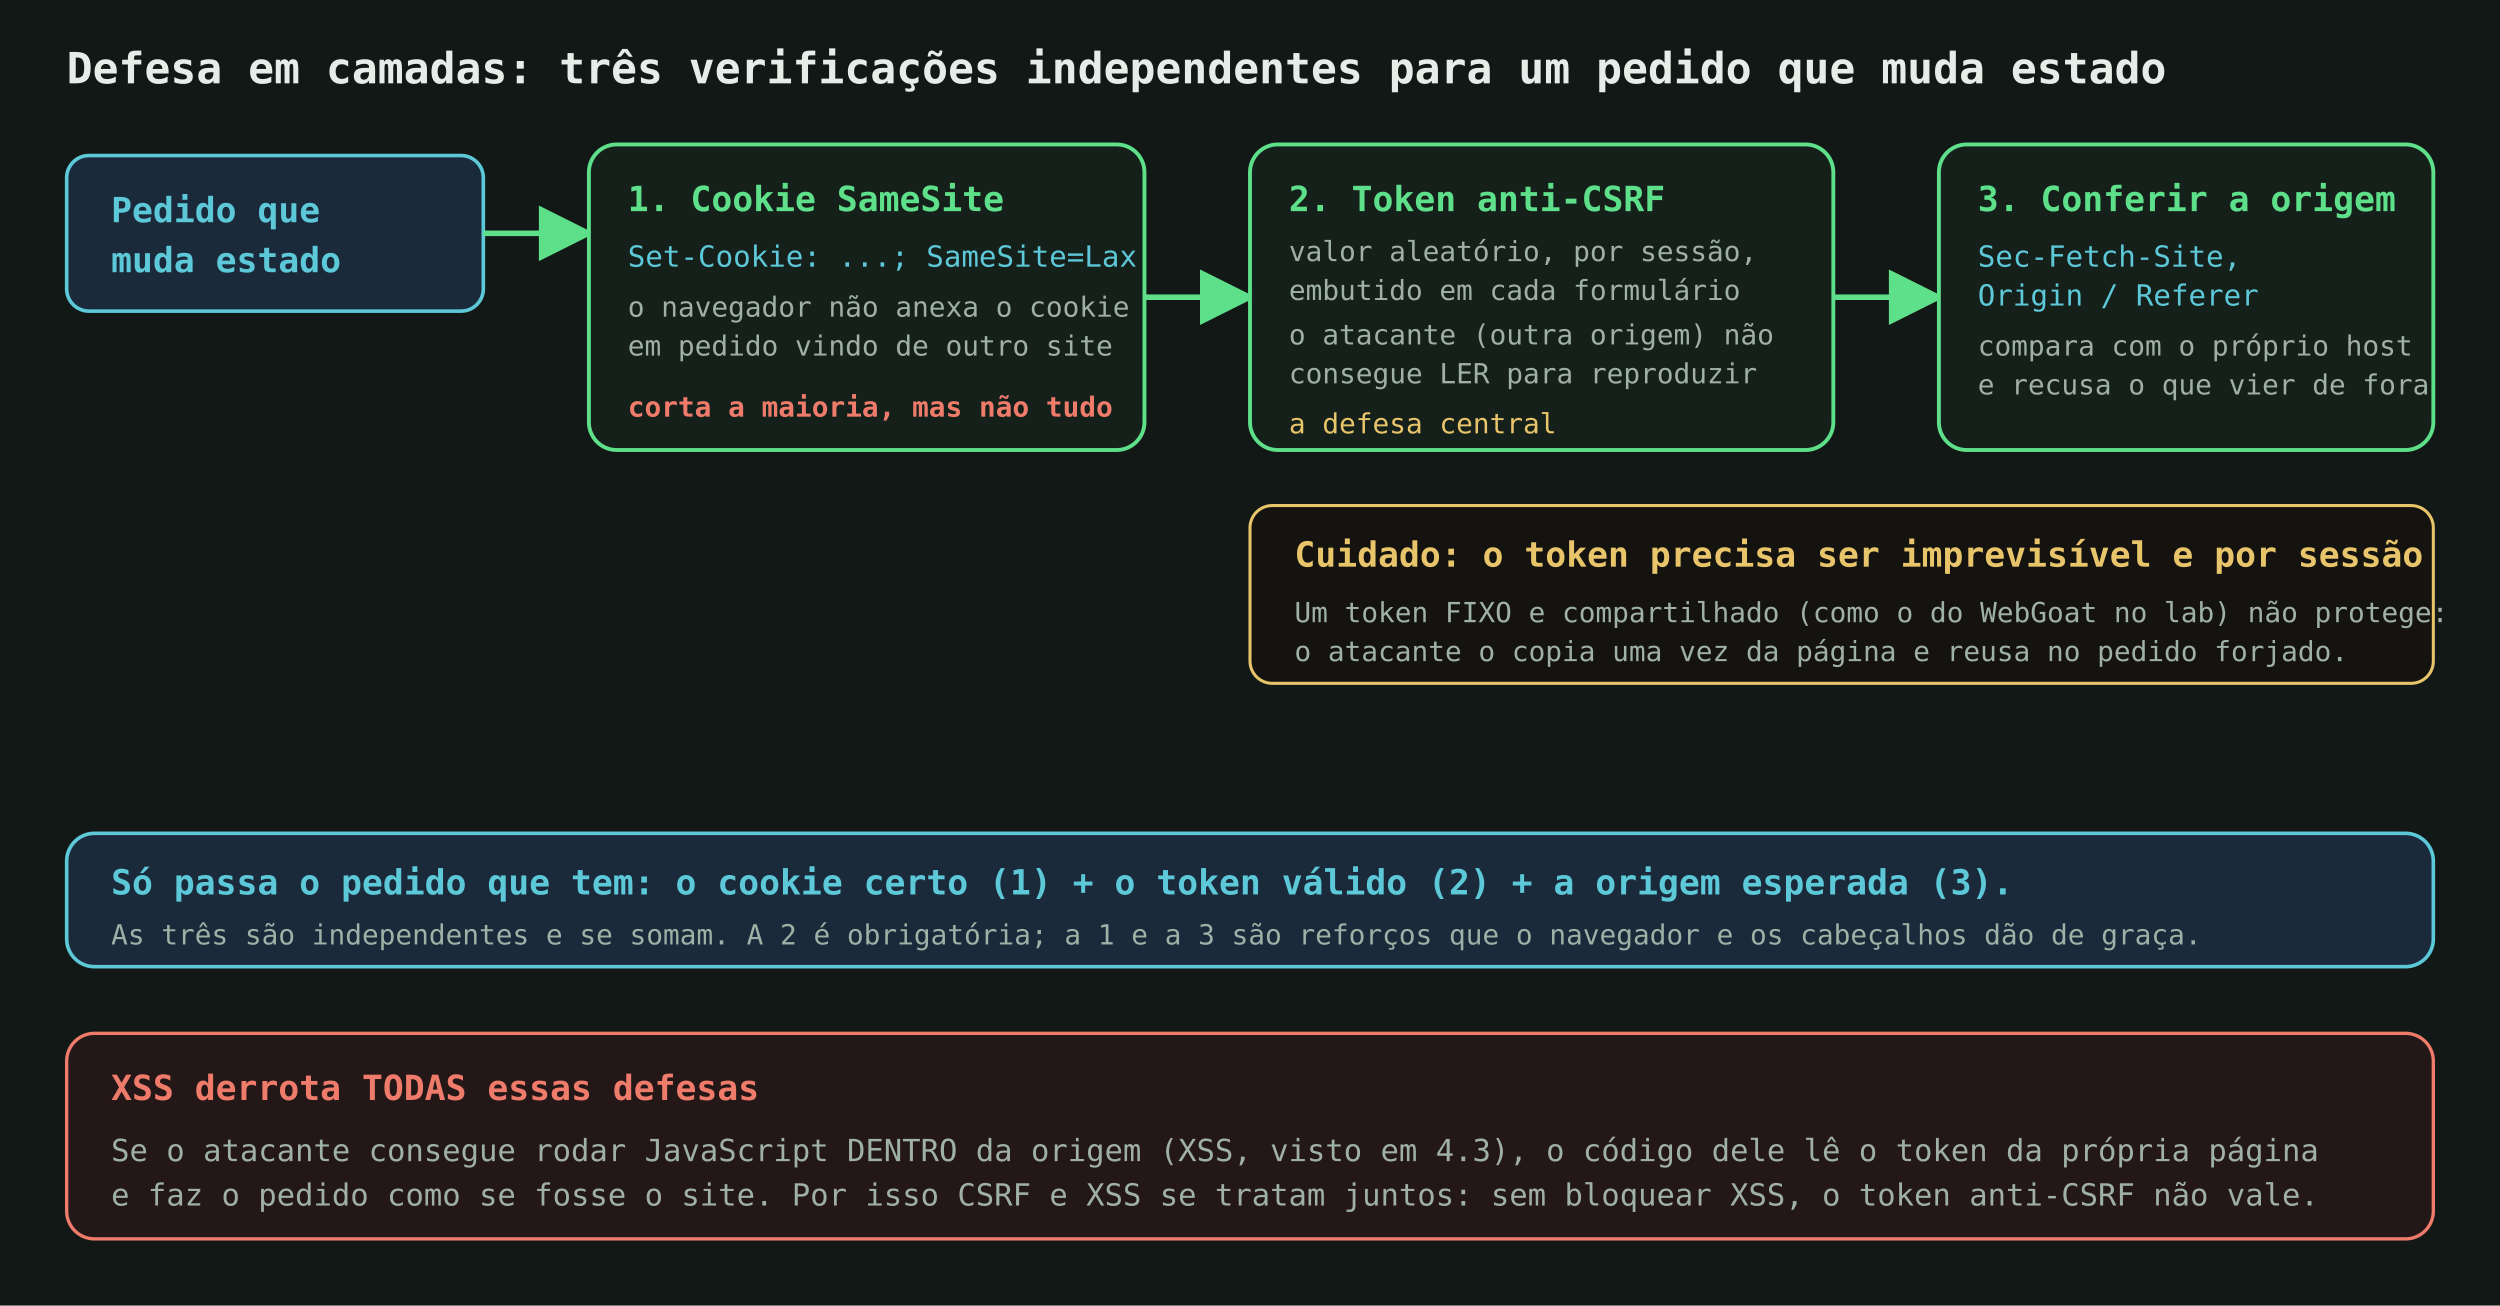
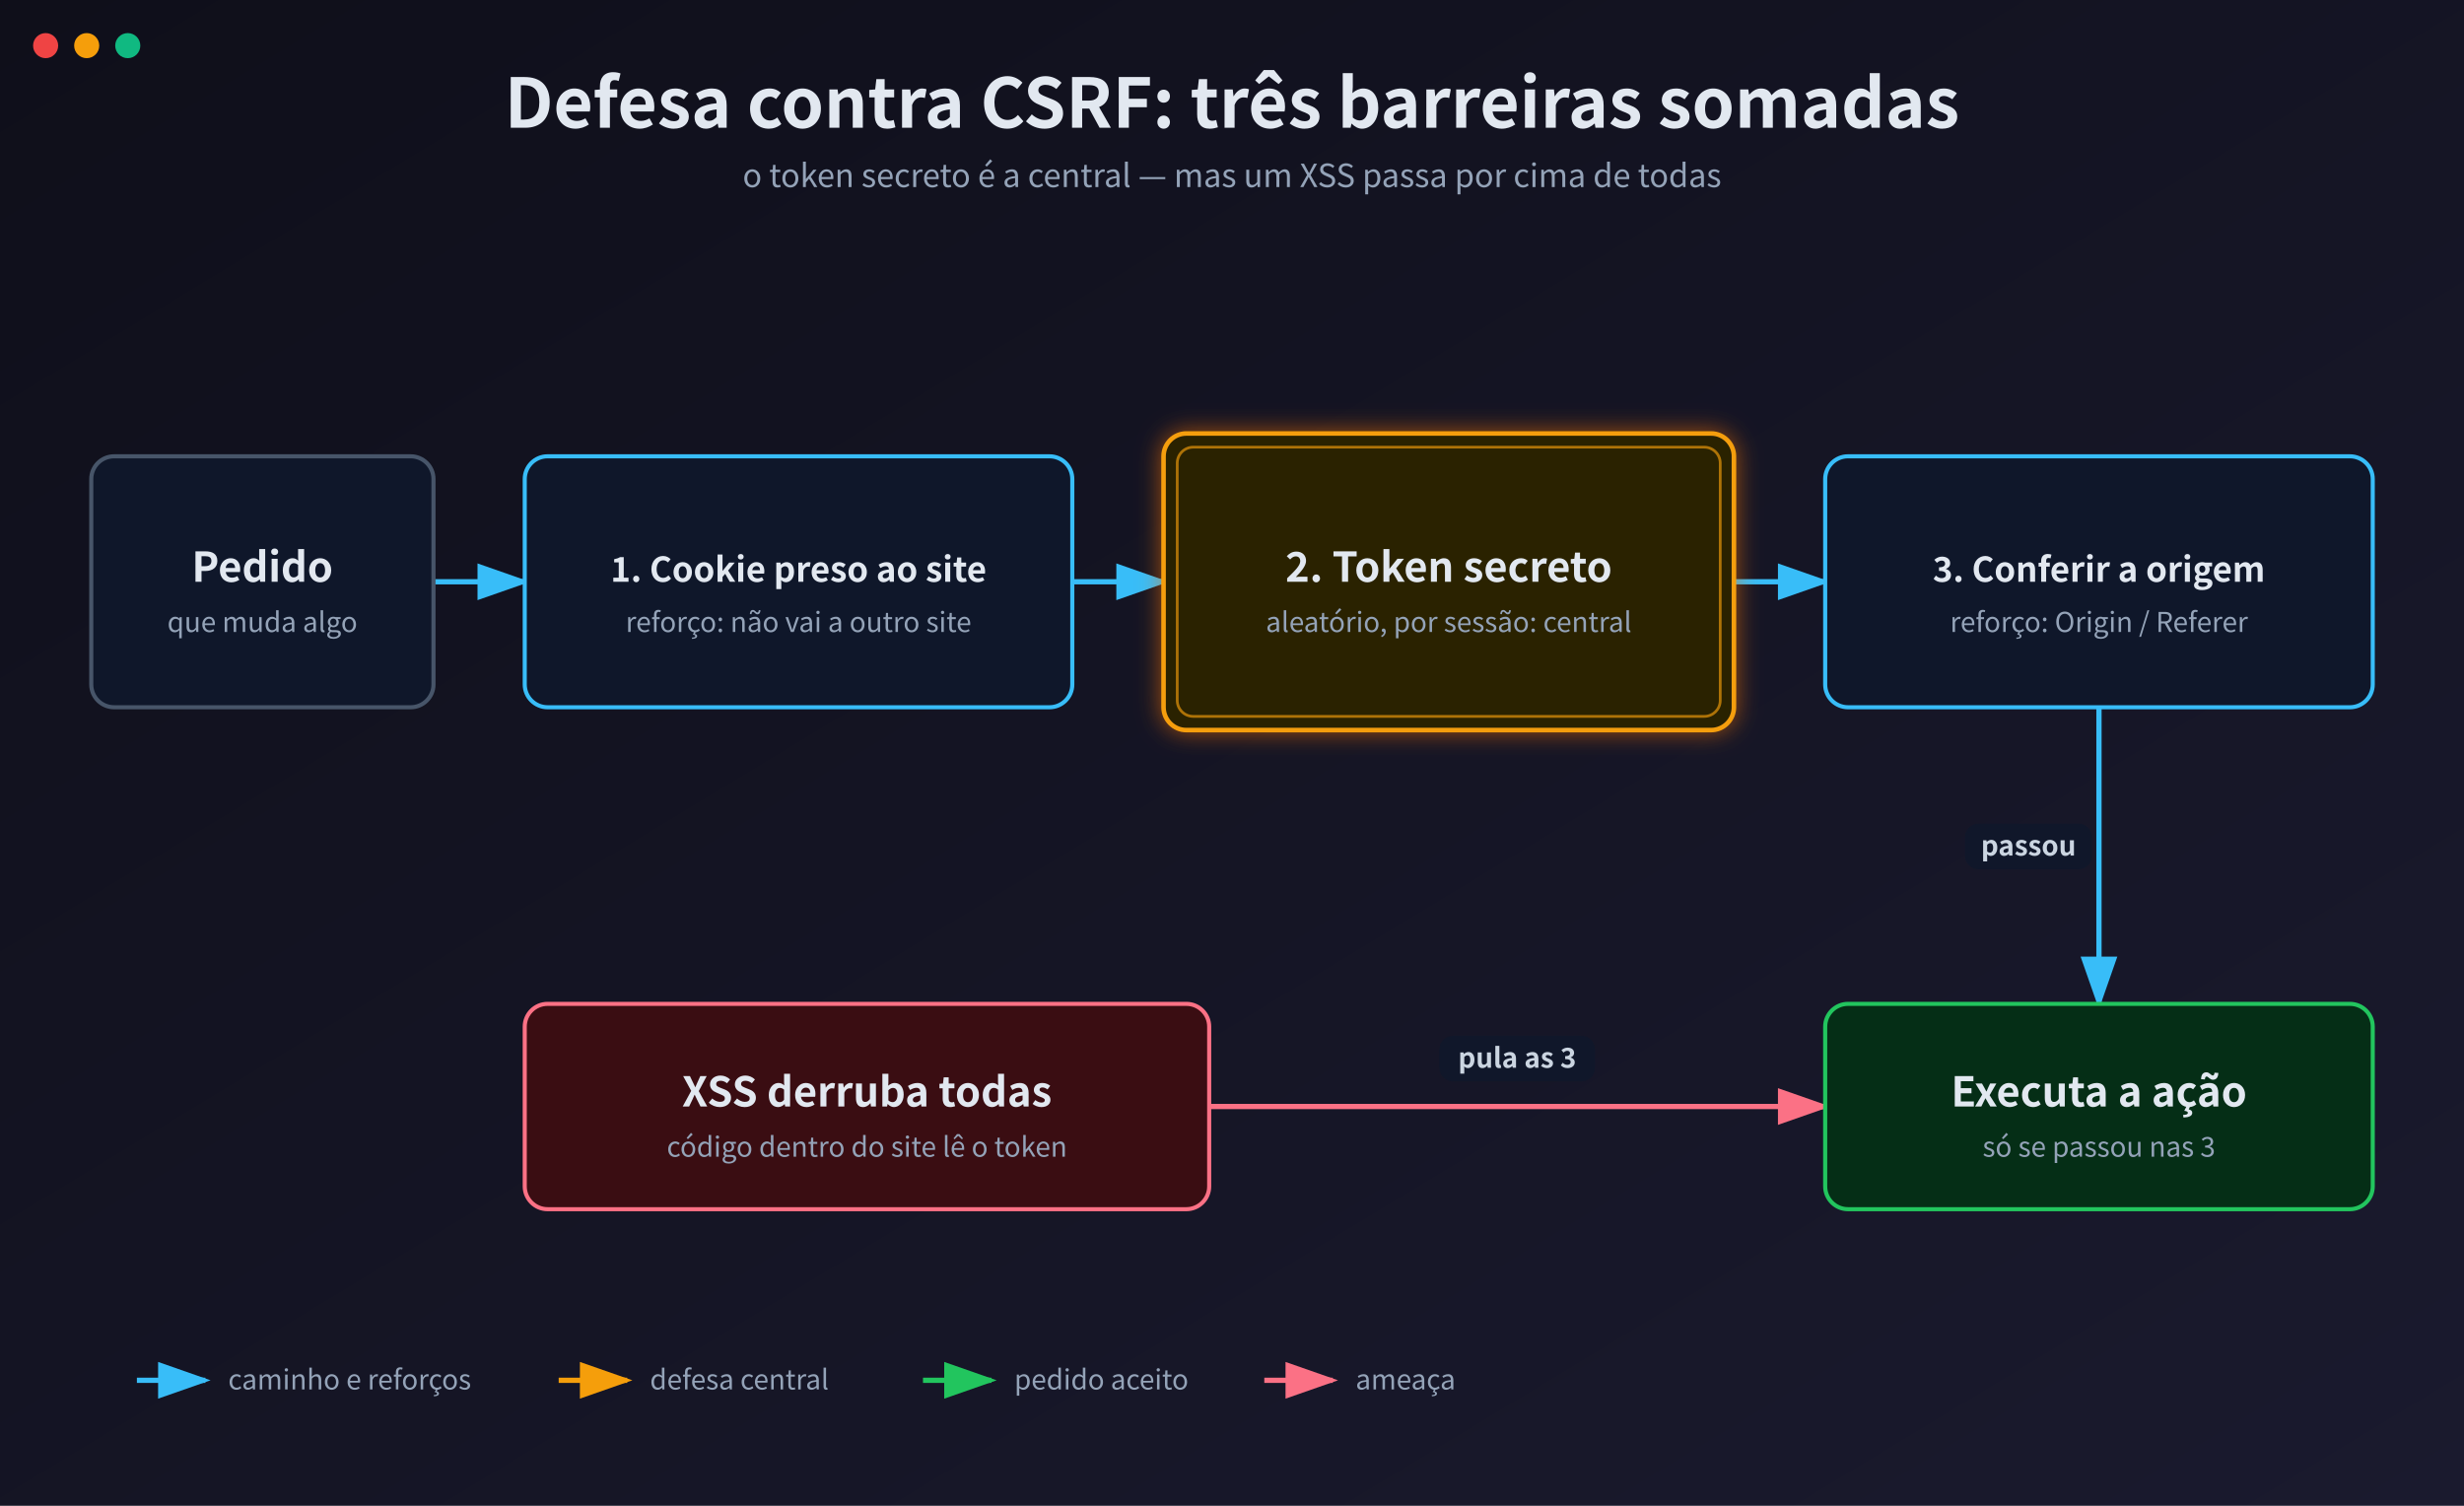
- <svg xmlns="http://www.w3.org/2000/svg" viewBox="0 0 900 470" role="img" aria-labelledby="t d">
-   <style>
-     text { font-family: ui-monospace, "DejaVu Sans Mono", Menlo, Consolas, monospace; fill: #e6ede8; }
-     .t { font-size: 15.5px; font-weight: 700; }
-     .h { font-size: 12.5px; font-weight: 700; }
-     .b { font-size: 11px; }
-     .code { font-size: 10.5px; fill: #5cc8d8; }
-     .s { font-size: 10px; fill: #9fb0a6; }
-     .g { fill: #5ee08a; }
-     .c { fill: #5cc8d8; }
-     .r { fill: #ef7b6b; font-weight: 700; }
-     .y { fill: #e8c46a; }
-     .layer { fill: #16201b; stroke: #5ee08a; stroke-width: 1.4; }
-     .in { fill: #1b2a3a; stroke: #5cc8d8; stroke-width: 1.3; }
-     .note { fill: #15130f; stroke: #e8c46a; stroke-width: 1.1; }
-     .arr { stroke: #5ee08a; stroke-width: 2; marker-end: url(#a); fill: none; }
-   </style>
+ <svg xmlns="http://www.w3.org/2000/svg" viewBox="0 0 1080 660" width="1080" height="660" data-generator="fireworks-tech-graph" data-schema-version="1" data-text-metrics="heuristic-v1" data-style-id="2" data-visual-theme="Dark Terminal" data-diagram-type="architecture" data-motion-scene="" data-semantic-profile="generic" data-semantic-valid="true" data-quality-profile="standard" data-max-bends-per-edge="12" data-max-total-bends="100" data-max-route-stretch="5.0" data-max-bridged-crossings="8" data-min-node-gap="0.0" data-min-container-gutter="0.0" data-min-label-clearance="2.0" data-min-segment-length="0.0">
  <defs>
-     <marker id="a" markerWidth="10" markerHeight="10" refX="8" refY="5" orient="auto">
-       <path d="M0,0 L10,5 L0,10 z" fill="#5ee08a" />
+     <marker id="arrowA" markerWidth="10" markerHeight="7" refX="9" refY="3.5" orient="auto">
+       <polygon points="0 0, 10 3.5, 0 7" fill="#a855f7" />
    </marker>
+     <marker id="arrowB" markerWidth="10" markerHeight="7" refX="9" refY="3.5" orient="auto">
+       <polygon points="0 0, 10 3.5, 0 7" fill="#22c55e" />
+     </marker>
+     <marker id="arrowC" markerWidth="10" markerHeight="7" refX="9" refY="3.5" orient="auto">
+       <polygon points="0 0, 10 3.5, 0 7" fill="#38bdf8" />
+     </marker>
+     <marker id="arrowE" markerWidth="10" markerHeight="7" refX="9" refY="3.5" orient="auto">
+       <polygon points="0 0, 10 3.5, 0 7" fill="#fb7185" />
+     </marker>
+     <marker id="arrowF" markerWidth="10" markerHeight="7" refX="9" refY="3.5" orient="auto">
+       <polygon points="0 0, 10 3.5, 0 7" fill="#f59e0b" />
+     </marker>
+     <marker id="arrowG" markerWidth="10" markerHeight="7" refX="9" refY="3.5" orient="auto">
+       <polygon points="0 0, 10 3.5, 0 7" fill="#f97316" />
+     </marker>
+     <marker id="arrowH" markerWidth="10" markerHeight="7" refX="9" refY="3.5" orient="auto">
+       <polygon points="0 0, 10 3.5, 0 7" fill="#94a3b8" />
+     </marker>
+     <linearGradient id="terminalGradient" x1="0%" y1="0%" x2="100%" y2="100%">
+       <stop offset="0%" stop-color="#0f0f1a" />
+       <stop offset="100%" stop-color="#1a1a2e" />
+     </linearGradient>
+     <filter id="glowBlue" x="-30%" y="-30%" width="160%" height="160%">
+       <feDropShadow dx="0" dy="0" stdDeviation="5" flood-color="#3b82f6" flood-opacity="0.65" />
+     </filter>
+     <filter id="glowPurple" x="-30%" y="-30%" width="160%" height="160%">
+       <feDropShadow dx="0" dy="0" stdDeviation="5" flood-color="#a855f7" flood-opacity="0.72" />
+     </filter>
+     <filter id="glowGreen" x="-30%" y="-30%" width="160%" height="160%">
+       <feDropShadow dx="0" dy="0" stdDeviation="5" flood-color="#22c55e" flood-opacity="0.62" />
+     </filter>
+     <filter id="glowOrange" x="-30%" y="-30%" width="160%" height="160%">
+       <feDropShadow dx="0" dy="0" stdDeviation="5" flood-color="#f97316" flood-opacity="0.62" />
+     </filter>
+     <style>
+     text { font-family: 'SF Mono', 'Fira Code', Menlo, 'Noto Sans CJK SC', 'Microsoft YaHei', 'SimHei', monospace; }
+     .title { font-size: 30px; font-weight: 700; fill: #e2e8f0; }
+     .subtitle { font-size: 14px; font-weight: 500; fill: #94a3b8; }
+     .section { font-size: 13px; font-weight: 700; fill: #38bdf8; letter-spacing: 1.4px; }
+     .section-sub { font-size: 12px; font-weight: 500; fill: #94a3b8; }
+     .node-title { font-weight: 700; fill: #e2e8f0; }
+     .node-sub { font-weight: 500; fill: #94a3b8; }
+     .node-type { font-size: 12px; font-weight: 700; fill: #94a3b8; letter-spacing: 0.08em; }
+     .arrow-label { font-size: 12px; font-weight: 600; fill: #cbd5e1; }
+     .legend { font-size: 12px; font-weight: 500; fill: #94a3b8; }
+     .footnote { font-size: 12px; font-weight: 500; fill: #94a3b8; }
+     .metric-label { font-size: 8.5px; font-weight: 700; fill: #94a3b8; text-transform: uppercase; }
+     .metric-value { font-size: 9.5px; font-weight: 700; fill: #e2e8f0; }
+     </style>
  </defs>
-   <rect width="900" height="470" fill="#121815" />
-   <text class="t" x="24" y="30">Defesa em camadas: três verificações independentes para um pedido que muda estado</text>
-   <rect class="in" x="24" y="56" width="150" height="56" rx="8" />
-   <text class="h c" x="40" y="80">Pedido que</text>
-   <text class="h c" x="40" y="98">muda estado</text>
-   <path class="arr" d="M174,84 L210,84" />
-   <rect class="layer" x="212" y="52" width="200" height="110" rx="10" />
-   <text class="h g" x="226" y="76">1. Cookie SameSite</text>
-   <text class="code" x="226" y="96">Set-Cookie: ...; SameSite=Lax</text>
-   <text class="s" x="226" y="114">o navegador não anexa o cookie</text>
-   <text class="s" x="226" y="128">em pedido vindo de outro site</text>
-   <text class="s r" x="226" y="150">corta a maioria, mas não tudo</text>
-   <path class="arr" d="M412,107 L448,107" />
-   <rect class="layer" x="450" y="52" width="210" height="110" rx="10" />
-   <text class="h g" x="464" y="76">2. Token anti-CSRF</text>
-   <text class="s" x="464" y="94">valor aleatório, por sessão,</text>
-   <text class="s" x="464" y="108">embutido em cada formulário</text>
-   <text class="s" x="464" y="124">o atacante (outra origem) não</text>
-   <text class="s" x="464" y="138">consegue LER para reproduzir</text>
-   <text class="s y" x="464" y="156">a defesa central</text>
-   <path class="arr" d="M660,107 L696,107" />
-   <rect class="layer" x="698" y="52" width="178" height="110" rx="10" />
-   <text class="h g" x="712" y="76">3. Conferir a origem</text>
-   <text class="code" x="712" y="96">Sec-Fetch-Site,</text>
-   <text class="code" x="712" y="110">Origin / Referer</text>
-   <text class="s" x="712" y="128">compara com o próprio host</text>
-   <text class="s" x="712" y="142">e recusa o que vier de fora</text>
-   <rect class="note" x="450" y="182" width="426" height="64" rx="8" />
-   <text class="h y" x="466" y="204">Cuidado: o token precisa ser imprevisível e por sessão</text>
-   <text class="s" x="466" y="224">Um token FIXO e compartilhado (como o do WebGoat no lab) não protege:</text>
-   <text class="s" x="466" y="238">o atacante o copia uma vez da página e reusa no pedido forjado.</text>
-   <rect class="in" x="24" y="300" width="852" height="48" rx="10" />
-   <text class="h c" x="40" y="322">Só passa o pedido que tem: o cookie certo (1)  +  o token válido (2)  +  a origem esperada (3).</text>
-   <text class="s" x="40" y="340">As três são independentes e se somam. A 2 é obrigatória; a 1 e a 3 são reforços que o navegador e os cabeçalhos dão de graça.</text>
-   <rect x="24" y="372" width="852" height="74" rx="10" fill="#241717" stroke="#ef7b6b" stroke-width="1.2" />
-   <text class="h r" x="40" y="396">XSS derrota TODAS essas defesas</text>
-   <text class="s" x="40" y="418" style="font-size:11px">Se o atacante consegue rodar JavaScript DENTRO da origem (XSS, visto em 4.3), o código dele lê o token da própria página</text>
-   <text class="s" x="40" y="434" style="font-size:11px">e faz o pedido como se fosse o site. Por isso CSRF e XSS se tratam juntos: sem bloquear XSS, o token anti-CSRF não vale.</text>
+   <rect data-graph-role="background" width="1080.0" height="660.0" fill="url(#terminalGradient)" />
+   <circle cx="20.0" cy="20" r="5.5" fill="#ef4444" />
+   <circle cx="38.0" cy="20" r="5.5" fill="#f59e0b" />
+   <circle cx="56.0" cy="20" r="5.5" fill="#10b981" />
+   <text x="540.0" y="56" text-anchor="middle" class="title">Defesa contra CSRF: três barreiras somadas</text>
+   <text x="540.0" y="82" text-anchor="middle" class="subtitle">o token secreto é a central — mas um XSS passa por cima de todas</text>
+   <path id="p1" data-graph-role="edge" data-edge-id="p1" data-source="pedido" data-target="b1" data-edge-kind="flow" data-topic-id="" data-flow="read" data-motion-role="" data-motion-stage="" data-motion-order="" data-protocol="" data-via="" data-critical-path-id="" data-critical-hop="" data-critical-hops="" data-critical="false" data-bends="0" data-route-stretch="1.0" data-bridges="" d="M 190,255 L 230,255" fill="none" stroke="#38bdf8" stroke-width="2.3" stroke-linecap="round" stroke-linejoin="round" marker-end="url(#arrowC)" />
+   <path id="p2" data-graph-role="edge" data-edge-id="p2" data-source="b1" data-target="b2" data-edge-kind="flow" data-topic-id="" data-flow="read" data-motion-role="" data-motion-stage="" data-motion-order="" data-protocol="" data-via="" data-critical-path-id="" data-critical-hop="" data-critical-hops="" data-critical="false" data-bends="0" data-route-stretch="1.0" data-bridges="" d="M 470,255 L 510,255" fill="none" stroke="#38bdf8" stroke-width="2.3" stroke-linecap="round" stroke-linejoin="round" marker-end="url(#arrowC)" />
+   <path id="p3" data-graph-role="edge" data-edge-id="p3" data-source="b2" data-target="b3" data-edge-kind="flow" data-topic-id="" data-flow="read" data-motion-role="" data-motion-stage="" data-motion-order="" data-protocol="" data-via="" data-critical-path-id="" data-critical-hop="" data-critical-hops="" data-critical="false" data-bends="0" data-route-stretch="1.0" data-bridges="" d="M 760,255 L 800,255" fill="none" stroke="#38bdf8" stroke-width="2.3" stroke-linecap="round" stroke-linejoin="round" marker-end="url(#arrowC)" />
+   <path id="p4" data-graph-role="edge" data-edge-id="p4" data-source="b3" data-target="executa" data-edge-kind="flow" data-topic-id="" data-flow="read" data-motion-role="" data-motion-stage="" data-motion-order="" data-protocol="" data-via="" data-critical-path-id="" data-critical-hop="" data-critical-hops="" data-critical="false" data-bends="0" data-route-stretch="1.0" data-bridges="" d="M 920,310 L 920,440" fill="none" stroke="#38bdf8" stroke-width="2.3" stroke-linecap="round" stroke-linejoin="round" marker-end="url(#arrowC)" />
+   <path id="x1" data-graph-role="edge" data-edge-id="x1" data-source="xss" data-target="executa" data-edge-kind="flow" data-topic-id="" data-flow="data" data-motion-role="" data-motion-stage="" data-motion-order="" data-protocol="" data-via="" data-critical-path-id="" data-critical-hop="" data-critical-hops="" data-critical="false" data-bends="0" data-route-stretch="1.0" data-bridges="" d="M 530,485 L 800,485" fill="none" stroke="#fb7185" stroke-width="2.3" stroke-linecap="round" stroke-linejoin="round" marker-end="url(#arrowE)" />
+   <g id="node-pedido" data-graph-role="node" data-node-id="pedido" data-semantic-role="rect" data-motion-role="" data-motion-stage="" data-motion-order="" data-parent="" data-deployment-id="" data-topic-id="" data-span-id="" data-station-order="" data-status="" data-start-ms="" data-duration-ms="" data-parent-span="" data-graph-bounds="40,200,190,310">
+     <rect x="40.0" y="200.0" width="150.0" height="110.0" rx="10.0" fill="#0f172a" stroke="#475569" stroke-width="1.8" />
+     <text data-text-role="title" data-full-text="Pedido" data-text-max-width="126.0" x="115.0" y="255.0" text-anchor="middle" class="node-title" font-size="18">Pedido</text>
+     <text data-text-role="subtitle" data-full-text="que muda algo" data-text-max-width="126.0" x="115.0" y="277.0" text-anchor="middle" class="node-sub" font-size="12">que muda algo</text>
+   </g>
+   <g id="node-b1" data-graph-role="node" data-node-id="b1" data-semantic-role="rect" data-motion-role="" data-motion-stage="" data-motion-order="" data-parent="" data-deployment-id="" data-topic-id="" data-span-id="" data-station-order="" data-status="" data-start-ms="" data-duration-ms="" data-parent-span="" data-graph-bounds="230,200,470,310">
+     <rect x="230.0" y="200.0" width="240.0" height="110.0" rx="10.0" fill="#0f172a" stroke="#38bdf8" stroke-width="1.8" />
+     <text data-text-role="title" data-full-text="1. Cookie preso ao site" data-text-max-width="216.0" x="350.0" y="255.0" text-anchor="middle" class="node-title" font-size="15.0">1. Cookie preso ao site</text>
+     <text data-text-role="subtitle" data-full-text="reforço: não vai a outro site" data-text-max-width="216.0" x="350.0" y="277.0" text-anchor="middle" class="node-sub" font-size="12">reforço: não vai a outro site</text>
+   </g>
+   <g id="node-b2" data-graph-role="node" data-node-id="b2" data-semantic-role="double_rect" data-motion-role="" data-motion-stage="" data-motion-order="" data-parent="" data-deployment-id="" data-topic-id="" data-span-id="" data-station-order="" data-status="" data-start-ms="" data-duration-ms="" data-parent-span="" data-graph-bounds="510,190,760,320">
+     <rect x="510.0" y="190.0" width="250.0" height="130.0" rx="10.0" fill="#2a2206" stroke="#f59e0b" stroke-width="2.0" filter="url(#glowOrange)" />
+     <rect x="516.0" y="196.0" width="238.0" height="118.0" rx="7.0" fill="none" stroke="#f59e0b" stroke-width="1.2" opacity="0.65" />
+     <text data-text-role="title" data-full-text="2. Token secreto" data-text-max-width="218.0" x="635.0" y="255.0" text-anchor="middle" class="node-title" font-size="18">2. Token secreto</text>
+     <text data-text-role="subtitle" data-full-text="aleatório, por sessão: central" data-text-max-width="218.0" x="635.0" y="277.0" text-anchor="middle" class="node-sub" font-size="12">aleatório, por sessão: central</text>
+   </g>
+   <g id="node-b3" data-graph-role="node" data-node-id="b3" data-semantic-role="rect" data-motion-role="" data-motion-stage="" data-motion-order="" data-parent="" data-deployment-id="" data-topic-id="" data-span-id="" data-station-order="" data-status="" data-start-ms="" data-duration-ms="" data-parent-span="" data-graph-bounds="800,200,1040,310">
+     <rect x="800.0" y="200.0" width="240.0" height="110.0" rx="10.0" fill="#0f172a" stroke="#38bdf8" stroke-width="1.8" />
+     <text data-text-role="title" data-full-text="3. Conferir a origem" data-text-max-width="216.0" x="920.0" y="255.0" text-anchor="middle" class="node-title" font-size="15.0">3. Conferir a origem</text>
+     <text data-text-role="subtitle" data-full-text="reforço: Origin / Referer" data-text-max-width="216.0" x="920.0" y="277.0" text-anchor="middle" class="node-sub" font-size="12">reforço: Origin / Referer</text>
+   </g>
+   <g id="node-executa" data-graph-role="node" data-node-id="executa" data-semantic-role="rect" data-motion-role="" data-motion-stage="" data-motion-order="" data-parent="" data-deployment-id="" data-topic-id="" data-span-id="" data-station-order="" data-status="" data-start-ms="" data-duration-ms="" data-parent-span="" data-graph-bounds="800,440,1040,530">
+     <rect x="800.0" y="440.0" width="240.0" height="90.0" rx="10.0" fill="#052e16" stroke="#22c55e" stroke-width="1.8" />
+     <text data-text-role="title" data-full-text="Executa a ação" data-text-max-width="216.0" x="920.0" y="485.0" text-anchor="middle" class="node-title" font-size="18">Executa a ação</text>
+     <text data-text-role="subtitle" data-full-text="só se passou nas 3" data-text-max-width="216.0" x="920.0" y="507.0" text-anchor="middle" class="node-sub" font-size="12">só se passou nas 3</text>
+   </g>
+   <g id="node-xss" data-graph-role="node" data-node-id="xss" data-semantic-role="rect" data-motion-role="" data-motion-stage="" data-motion-order="" data-parent="" data-deployment-id="" data-topic-id="" data-span-id="" data-station-order="" data-status="" data-start-ms="" data-duration-ms="" data-parent-span="" data-graph-bounds="230,440,530,530">
+     <rect x="230.0" y="440.0" width="300.0" height="90.0" rx="10.0" fill="#3a0d12" stroke="#fb7185" stroke-width="1.8" />
+     <text data-text-role="title" data-full-text="XSS derruba todas" data-text-max-width="276.0" x="380.0" y="485.0" text-anchor="middle" class="node-title" font-size="18">XSS derruba todas</text>
+     <text data-text-role="subtitle" data-full-text="código dentro do site lê o token" data-text-max-width="276.0" x="380.0" y="507.0" text-anchor="middle" class="node-sub" font-size="12">código dentro do site lê o token</text>
+   </g>
+   <g id="p4-label" data-graph-role="label" data-owner="p4" data-graph-bounds="861.24,361,917,381">
+     <rect x="861.24" y="361.0" width="55.76" height="20" rx="6" fill="#0f172a" opacity="0.92" />
+     <text x="889.12" y="375.0" text-anchor="middle" class="arrow-label">passou</text>
+   </g>
+   <g id="x1-label" data-graph-role="label" data-owner="x1" data-graph-bounds="630.88,454,699.12,474">
+     <rect x="630.88" y="454.0" width="68.24" height="20" rx="6" fill="#0f172a" opacity="0.92" />
+     <text x="665.0" y="468.0" text-anchor="middle" class="arrow-label">pula as 3</text>
+   </g>
+   <g id="legend" data-graph-role="legend">
+     <rect id="legend-zone" data-graph-role="reserved" data-reserved-kind="legend" x="50" y="591" width="605.92" height="46" rx="10" fill="none" stroke="none" />
+     <line data-graph-role="decoration" x1="60.0" y1="605.0" x2="90.0" y2="605.0" stroke="#38bdf8" stroke-width="2.3" marker-end="url(#arrowC)" />
+     <text data-graph-role="decoration" x="100.0" y="609.0" class="legend">caminho e reforços</text>
+     <line data-graph-role="decoration" x1="244.88" y1="605.0" x2="274.88" y2="605.0" stroke="#f59e0b" stroke-width="2.3" marker-end="url(#arrowF)" />
+     <text data-graph-role="decoration" x="284.88" y="609.0" class="legend">defesa central</text>
+     <line data-graph-role="decoration" x1="404.56" y1="605.0" x2="434.56" y2="605.0" stroke="#22c55e" stroke-width="2.3" marker-end="url(#arrowB)" />
+     <text data-graph-role="decoration" x="444.56" y="609.0" class="legend">pedido aceito</text>
+     <line data-graph-role="decoration" x1="554.16" y1="605.0" x2="584.16" y2="605.0" stroke="#fb7185" stroke-width="2.3" marker-end="url(#arrowE)" />
+     <text data-graph-role="decoration" x="594.16" y="609.0" class="legend">ameaça</text>
+   </g>
</svg>
